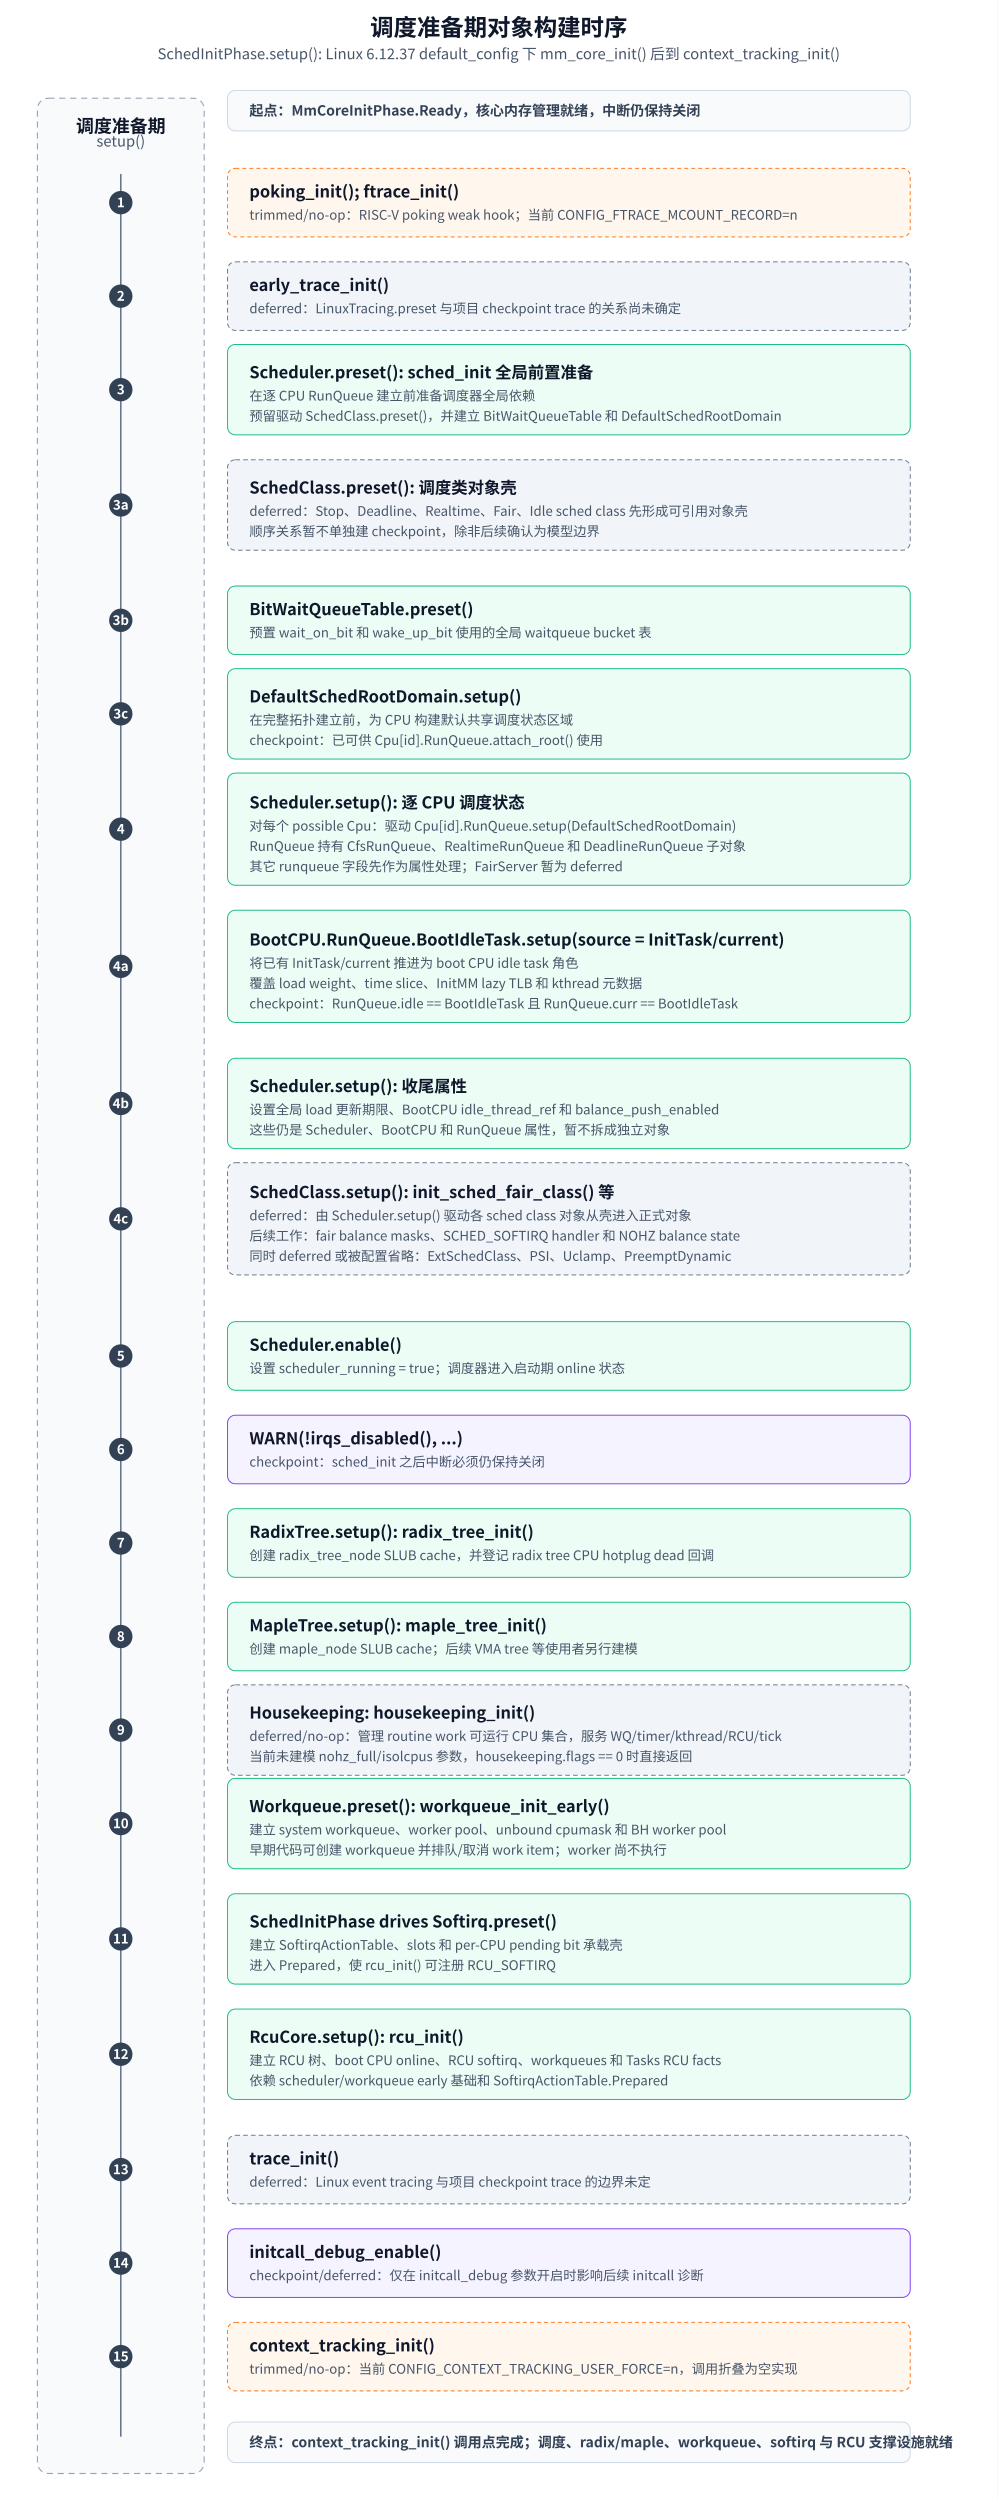
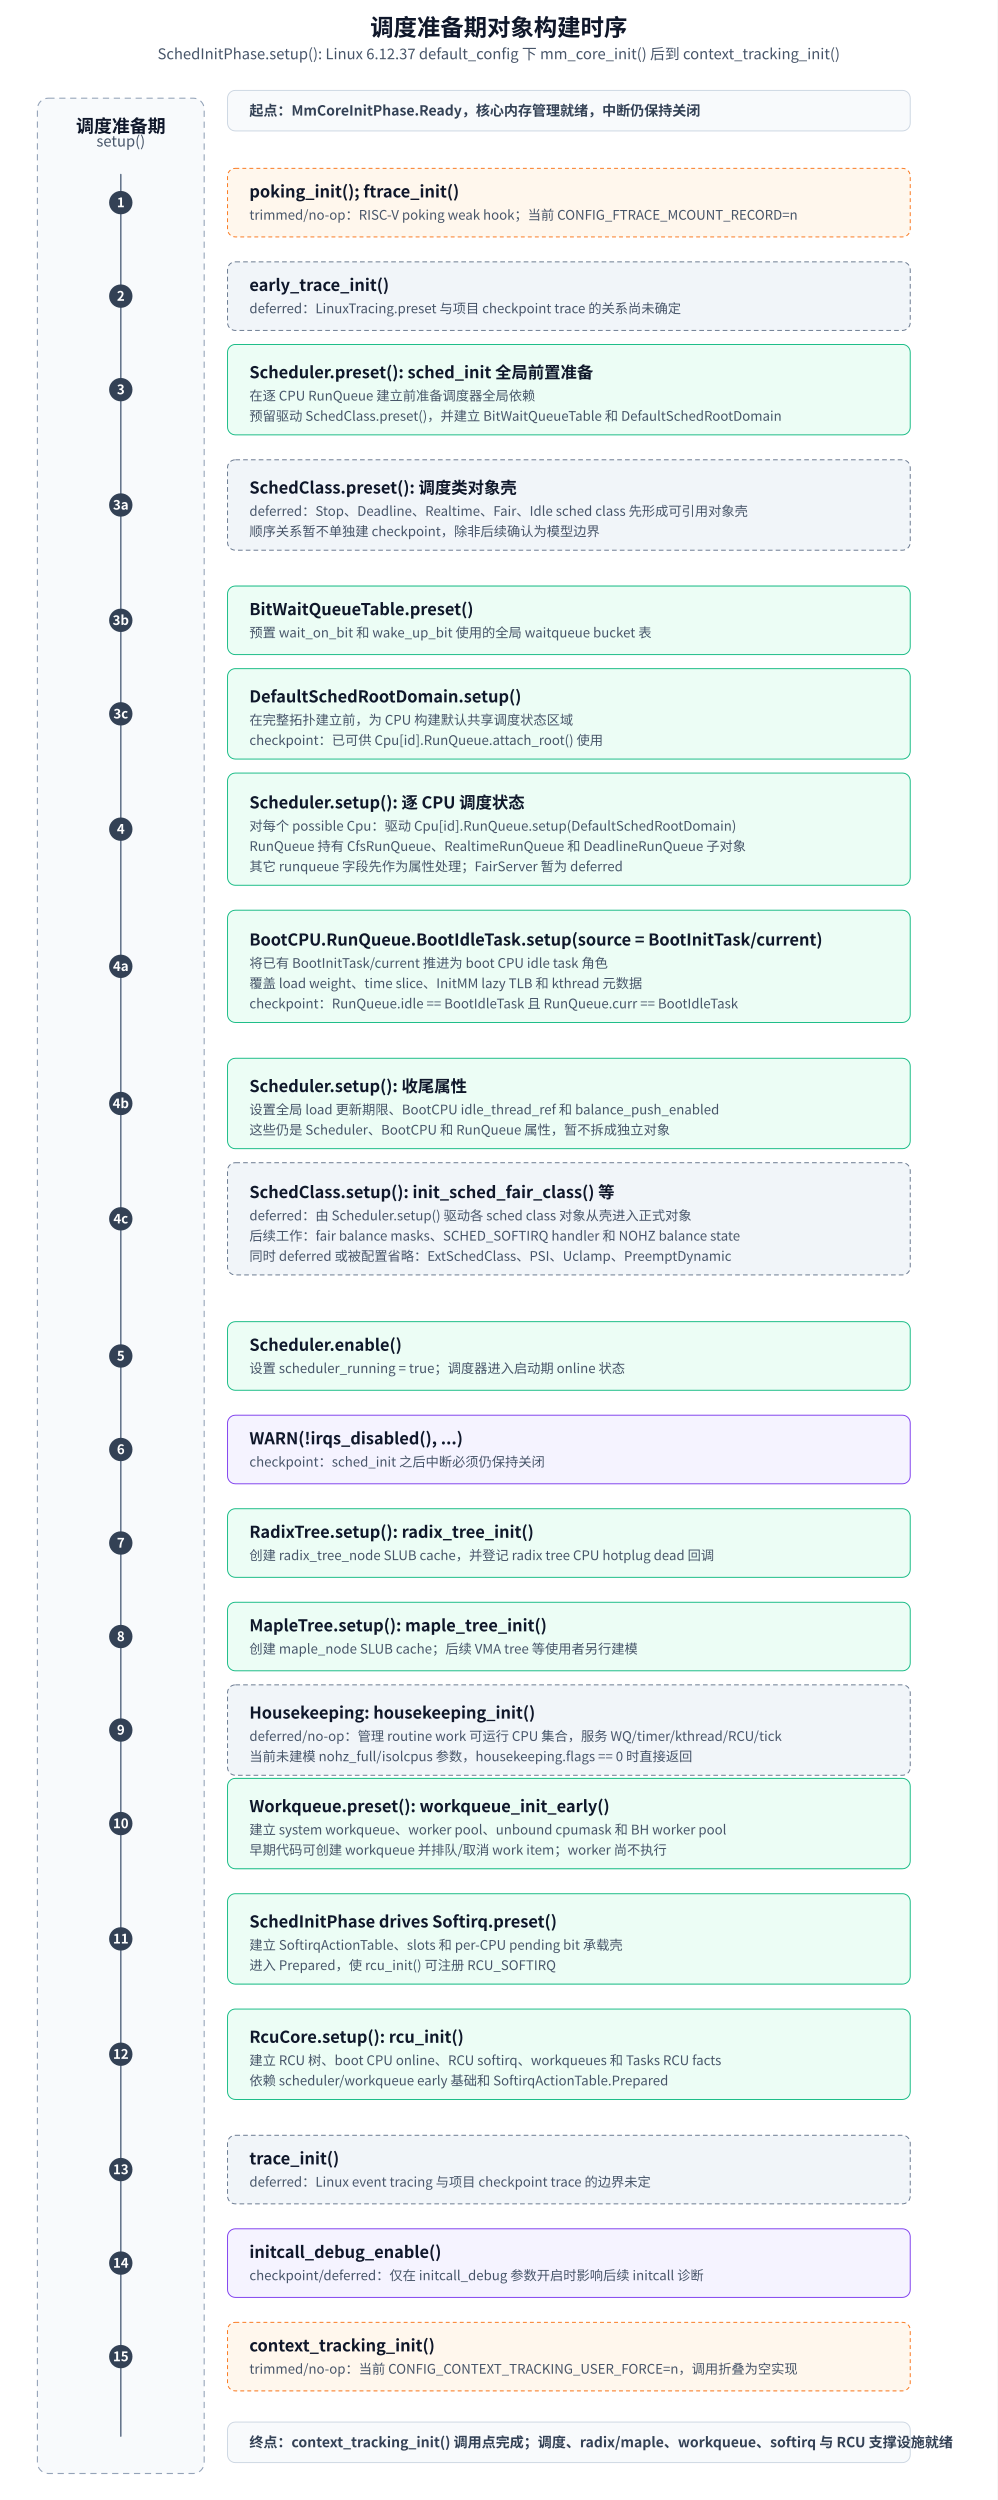
<svg xmlns="http://www.w3.org/2000/svg" width="1280" height="3208" viewBox="0 0 1280 3208" role="img" aria-labelledby="title desc">
  <defs>
    <style>
      text {
        font-family: "Microsoft YaHei", "Noto Sans CJK SC", "Source Han Sans SC", Arial, sans-serif;
        fill: #0f172a;
      }
      .title { font-size: 30px; font-weight: 600; }
      .subtitle { font-size: 19px; fill: #475569; }
      .lane { fill: #f8fafc; stroke: #94a3b8; stroke-width: 1.4; stroke-dasharray: 8 6; }
      .box { fill: #ffffff; stroke: #334155; stroke-width: 1.2; }
      .stage { fill: #f8fafc; stroke: #cbd5e1; stroke-width: 1.2; }
      .formal { fill: #ecfdf5; stroke: #10b981; }
      .checkpoint { fill: #f5f3ff; stroke: #7c3aed; }
      .deferred { fill: #f1f5f9; stroke: #64748b; stroke-dasharray: 6 4; }
      .omitted { fill: #fff7ed; stroke: #f97316; stroke-dasharray: 5 4; }
      .obj { font-size: 23px; font-weight: 600; dominant-baseline: middle; }
      .line1 { font-size: 21px; font-weight: 600; dominant-baseline: middle; }
      .line2 { font-size: 17px; fill: #475569; dominant-baseline: middle; }
      .boundary { font-size: 18px; font-weight: 600; fill: #334155; dominant-baseline: middle; }
      .num { font-size: 17px; font-weight: 600; fill: #ffffff; text-anchor: middle; dominant-baseline: middle; }
      .timeline { stroke: #64748b; stroke-width: 2; stroke-linecap: round; }
      .dot { fill: #334155; }
    </style>
  </defs>
  <rect x="0" y="0" width="1280" height="3208" fill="#ffffff" />
  <text x="640" y="46" text-anchor="middle" class="title">调度准备期对象构建时序</text>
  <text x="640" y="76" text-anchor="middle" class="subtitle">SchedInitPhase.setup(): Linux 6.12.37 default_config 下 mm_core_init() 后到 context_tracking_init()</text>
  <rect x="48" y="126" width="214" height="3048" rx="14" class="lane" />
  <text x="155" y="162" text-anchor="middle" class="obj">调度准备期</text>
  <text x="155" y="188" text-anchor="middle" class="subtitle">setup()</text>
  <line x1="155" y1="224" x2="155" y2="3126" class="timeline" />
  <rect x="292" y="116" width="876" height="52" rx="10" class="stage" />
  <text x="320" y="142" class="boundary">起点：MmCoreInitPhase.Ready，核心内存管理就绪，中断仍保持关闭</text>
  <g transform="translate(0 -56)">
    <g transform="translate(0 68)">
      <circle cx="155" cy="248" r="15" class="dot" />
      <text x="155" y="248" class="num">1</text>
      <rect x="292" y="204" width="876" height="88" rx="10" class="box omitted" />
      <text x="320" y="234" class="line1">poking_init(); ftrace_init()</text>
      <text x="320" y="264" class="line2">trimmed/no-op：RISC-V poking weak hook；当前 CONFIG_FTRACE_MCOUNT_RECORD=n</text>
    </g>
    <g transform="translate(0 188)">
      <circle cx="155" cy="248" r="15" class="dot" />
      <text x="155" y="248" class="num">2</text>
      <rect x="292" y="204" width="876" height="88" rx="10" class="box deferred" />
      <text x="320" y="234" class="line1">early_trace_init()</text>
      <text x="320" y="264" class="line2">deferred：LinuxTracing.preset 与项目 checkpoint trace 的关系尚未确定</text>
    </g>
    <g transform="translate(0 308)">
      <circle cx="155" cy="248" r="15" class="dot" />
      <text x="155" y="248" class="num">3</text>
      <rect x="292" y="190" width="876" height="116" rx="10" class="box formal" />
      <text x="320" y="226" class="line1">Scheduler.preset(): sched_init 全局前置准备</text>
      <text x="320" y="256" class="line2">在逐 CPU RunQueue 建立前准备调度器全局依赖</text>
      <text x="320" y="282" class="line2">预留驱动 SchedClass.preset()，并建立 BitWaitQueueTable 和 DefaultSchedRootDomain</text>
    </g>
    <g transform="translate(0 456)">
      <circle cx="155" cy="248" r="15" class="dot" />
      <text x="155" y="248" class="num">3a</text>
      <rect x="292" y="190" width="876" height="116" rx="10" class="box deferred" />
      <text x="320" y="226" class="line1">SchedClass.preset(): 调度类对象壳</text>
      <text x="320" y="256" class="line2">deferred：Stop、Deadline、Realtime、Fair、Idle sched class 先形成可引用对象壳</text>
      <text x="320" y="282" class="line2">顺序关系暂不单独建 checkpoint，除非后续确认为模型边界</text>
    </g>
    <g transform="translate(0 604)">
      <circle cx="155" cy="248" r="15" class="dot" />
      <text x="155" y="248" class="num">3b</text>
      <rect x="292" y="204" width="876" height="88" rx="10" class="box formal" />
      <text x="320" y="234" class="line1">BitWaitQueueTable.preset()</text>
      <text x="320" y="264" class="line2">预置 wait_on_bit 和 wake_up_bit 使用的全局 waitqueue bucket 表</text>
    </g>
    <g transform="translate(0 724)">
      <circle cx="155" cy="248" r="15" class="dot" />
      <text x="155" y="248" class="num">3c</text>
      <rect x="292" y="190" width="876" height="116" rx="10" class="box formal" />
      <text x="320" y="226" class="line1">DefaultSchedRootDomain.setup()</text>
      <text x="320" y="256" class="line2">在完整拓扑建立前，为 CPU 构建默认共享调度状态区域</text>
      <text x="320" y="282" class="line2">checkpoint：已可供 Cpu[id].RunQueue.attach_root() 使用</text>
    </g>
    <g transform="translate(0 872)">
      <circle cx="155" cy="248" r="15" class="dot" />
      <text x="155" y="248" class="num">4</text>
      <rect x="292" y="176" width="876" height="144" rx="10" class="box formal" />
      <text x="320" y="214" class="line1">Scheduler.setup(): 逐 CPU 调度状态</text>
      <text x="320" y="244" class="line2">对每个 possible Cpu：驱动 Cpu[id].RunQueue.setup(DefaultSchedRootDomain)</text>
      <text x="320" y="270" class="line2">RunQueue 持有 CfsRunQueue、RealtimeRunQueue 和 DeadlineRunQueue 子对象</text>
      <text x="320" y="296" class="line2">其它 runqueue 字段先作为属性处理；FairServer 暂为 deferred</text>
    </g>
    <g transform="translate(0 1048)">
      <circle cx="155" cy="248" r="15" class="dot" />
      <text x="155" y="248" class="num">4a</text>
      <rect x="292" y="176" width="876" height="144" rx="10" class="box formal" />
-       <text x="320" y="214" class="line1">BootCPU.RunQueue.BootIdleTask.setup(source = InitTask/current)</text>
-       <text x="320" y="244" class="line2">将已有 InitTask/current 推进为 boot CPU idle task 角色</text>
+       <text x="320" y="214" class="line1">BootCPU.RunQueue.BootIdleTask.setup(source = BootInitTask/current)</text>
+       <text x="320" y="244" class="line2">将已有 BootInitTask/current 推进为 boot CPU idle task 角色</text>
      <text x="320" y="270" class="line2">覆盖 load weight、time slice、InitMM lazy TLB 和 kthread 元数据</text>
      <text x="320" y="296" class="line2">checkpoint：RunQueue.idle == BootIdleTask 且 RunQueue.curr == BootIdleTask</text>
    </g>
    <g transform="translate(0 1224)">
      <circle cx="155" cy="248" r="15" class="dot" />
      <text x="155" y="248" class="num">4b</text>
      <rect x="292" y="190" width="876" height="116" rx="10" class="box formal" />
      <text x="320" y="226" class="line1">Scheduler.setup(): 收尾属性</text>
      <text x="320" y="256" class="line2">设置全局 load 更新期限、BootCPU idle_thread_ref 和 balance_push_enabled</text>
      <text x="320" y="282" class="line2">这些仍是 Scheduler、BootCPU 和 RunQueue 属性，暂不拆成独立对象</text>
    </g>
    <g transform="translate(0 1372)">
      <circle cx="155" cy="248" r="15" class="dot" />
      <text x="155" y="248" class="num">4c</text>
      <rect x="292" y="176" width="876" height="144" rx="10" class="box deferred" />
      <text x="320" y="214" class="line1">SchedClass.setup(): init_sched_fair_class() 等</text>
      <text x="320" y="244" class="line2">deferred：由 Scheduler.setup() 驱动各 sched class 对象从壳进入正式对象</text>
      <text x="320" y="270" class="line2">后续工作：fair balance masks、SCHED_SOFTIRQ handler 和 NOHZ balance state</text>
      <text x="320" y="296" class="line2">同时 deferred 或被配置省略：ExtSchedClass、PSI、Uclamp、PreemptDynamic</text>
    </g>
    <g transform="translate(0 1548)">
      <circle cx="155" cy="248" r="15" class="dot" />
      <text x="155" y="248" class="num">5</text>
      <rect x="292" y="204" width="876" height="88" rx="10" class="box formal" />
      <text x="320" y="234" class="line1">Scheduler.enable()</text>
      <text x="320" y="264" class="line2">设置 scheduler_running = true；调度器进入启动期 online 状态</text>
    </g>
    <g transform="translate(0 1668)">
      <circle cx="155" cy="248" r="15" class="dot" />
      <text x="155" y="248" class="num">6</text>
      <rect x="292" y="204" width="876" height="88" rx="10" class="box checkpoint" />
      <text x="320" y="234" class="line1">WARN(!irqs_disabled(), ...)</text>
      <text x="320" y="264" class="line2">checkpoint：sched_init 之后中断必须仍保持关闭</text>
    </g>
    <g transform="translate(0 1788)">
      <circle cx="155" cy="248" r="15" class="dot" />
      <text x="155" y="248" class="num">7</text>
      <rect x="292" y="204" width="876" height="88" rx="10" class="box formal" />
      <text x="320" y="234" class="line1">RadixTree.setup(): radix_tree_init()</text>
      <text x="320" y="264" class="line2">创建 radix_tree_node SLUB cache，并登记 radix tree CPU hotplug dead 回调</text>
    </g>
    <g transform="translate(0 1908)">
      <circle cx="155" cy="248" r="15" class="dot" />
      <text x="155" y="248" class="num">8</text>
      <rect x="292" y="204" width="876" height="88" rx="10" class="box formal" />
      <text x="320" y="234" class="line1">MapleTree.setup(): maple_tree_init()</text>
      <text x="320" y="264" class="line2">创建 maple_node SLUB cache；后续 VMA tree 等使用者另行建模</text>
    </g>
    <g transform="translate(0 2028)">
      <circle cx="155" cy="248" r="15" class="dot" />
      <text x="155" y="248" class="num">9</text>
      <rect x="292" y="190" width="876" height="116" rx="10" class="box deferred" />
      <text x="320" y="226" class="line1">Housekeeping: housekeeping_init()</text>
      <text x="320" y="256" class="line2">deferred/no-op：管理 routine work 可运行 CPU 集合，服务 WQ/timer/kthread/RCU/tick</text>
      <text x="320" y="282" class="line2">当前未建模 nohz_full/isolcpus 参数，housekeeping.flags == 0 时直接返回</text>
    </g>
    <g transform="translate(0 2148)">
      <circle cx="155" cy="248" r="15" class="dot" />
      <text x="155" y="248" class="num">10</text>
      <rect x="292" y="190" width="876" height="116" rx="10" class="box formal" />
      <text x="320" y="226" class="line1">Workqueue.preset(): workqueue_init_early()</text>
      <text x="320" y="256" class="line2">建立 system workqueue、worker pool、unbound cpumask 和 BH worker pool</text>
      <text x="320" y="282" class="line2">早期代码可创建 workqueue 并排队/取消 work item；worker 尚不执行</text>
    </g>
    <g transform="translate(0 2296)">
      <circle cx="155" cy="248" r="15" class="dot" />
      <text x="155" y="248" class="num">11</text>
      <rect x="292" y="190" width="876" height="116" rx="10" class="box formal" />
      <text x="320" y="226" class="line1">SchedInitPhase drives Softirq.preset()</text>
      <text x="320" y="256" class="line2">建立 SoftirqActionTable、slots 和 per-CPU pending bit 承载壳</text>
      <text x="320" y="282" class="line2">进入 Prepared，使 rcu_init() 可注册 RCU_SOFTIRQ</text>
    </g>
    <g transform="translate(0 2444)">
      <circle cx="155" cy="248" r="15" class="dot" />
      <text x="155" y="248" class="num">12</text>
      <rect x="292" y="190" width="876" height="116" rx="10" class="box formal" />
      <text x="320" y="226" class="line1">RcuCore.setup(): rcu_init()</text>
      <text x="320" y="256" class="line2">建立 RCU 树、boot CPU online、RCU softirq、workqueues 和 Tasks RCU facts</text>
      <text x="320" y="282" class="line2">依赖 scheduler/workqueue early 基础和 SoftirqActionTable.Prepared</text>
    </g>
    <g transform="translate(0 2592)">
      <circle cx="155" cy="248" r="15" class="dot" />
      <text x="155" y="248" class="num">13</text>
      <rect x="292" y="204" width="876" height="88" rx="10" class="box deferred" />
      <text x="320" y="234" class="line1">trace_init()</text>
      <text x="320" y="264" class="line2">deferred：Linux event tracing 与项目 checkpoint trace 的边界未定</text>
    </g>
    <g transform="translate(0 2712)">
      <circle cx="155" cy="248" r="15" class="dot" />
      <text x="155" y="248" class="num">14</text>
      <rect x="292" y="204" width="876" height="88" rx="10" class="box checkpoint" />
      <text x="320" y="234" class="line1">initcall_debug_enable()</text>
      <text x="320" y="264" class="line2">checkpoint/deferred：仅在 initcall_debug 参数开启时影响后续 initcall 诊断</text>
    </g>
    <g transform="translate(0 2832)">
      <circle cx="155" cy="248" r="15" class="dot" />
      <text x="155" y="248" class="num">15</text>
      <rect x="292" y="204" width="876" height="88" rx="10" class="box omitted" />
      <text x="320" y="234" class="line1">context_tracking_init()</text>
      <text x="320" y="264" class="line2">trimmed/no-op：当前 CONFIG_CONTEXT_TRACKING_USER_FORCE=n，调用折叠为空实现</text>
    </g>
  </g>
  <rect x="292" y="3108" width="876" height="52" rx="10" class="stage" />
  <text x="320" y="3134" class="boundary">终点：context_tracking_init() 调用点完成；调度、radix/maple、workqueue、softirq 与 RCU 支撑设施就绪</text>
</svg>
